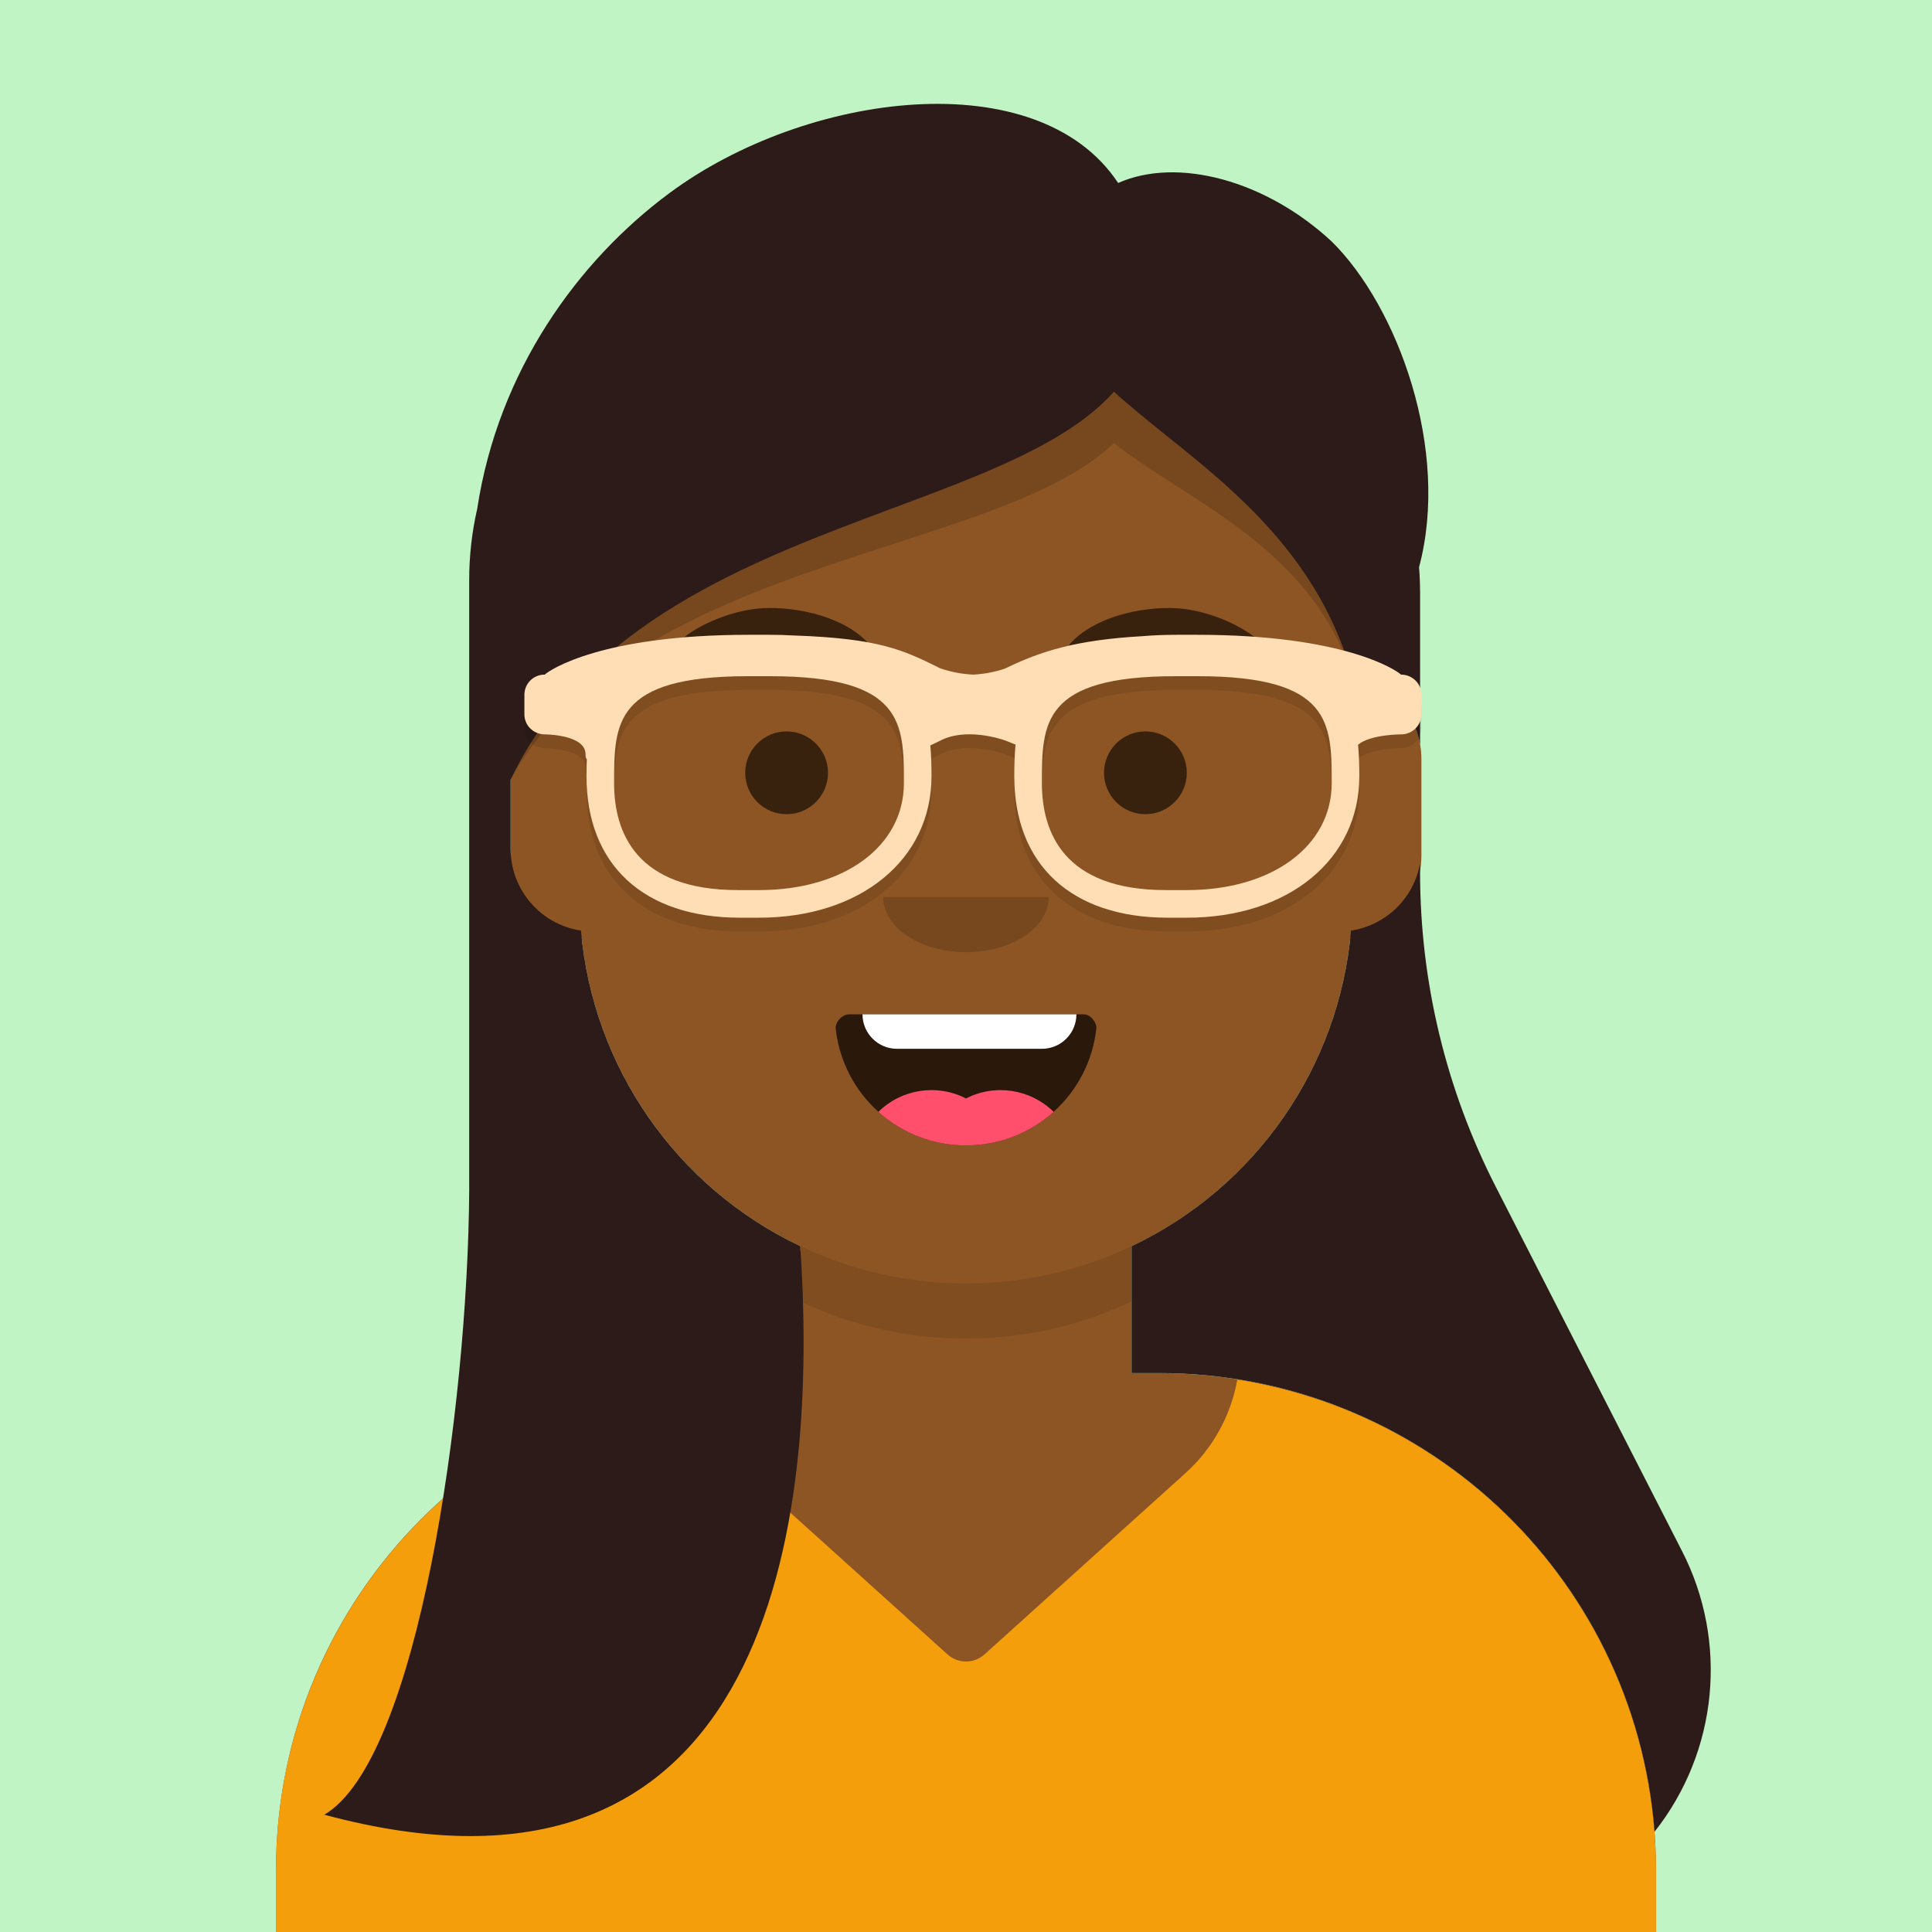
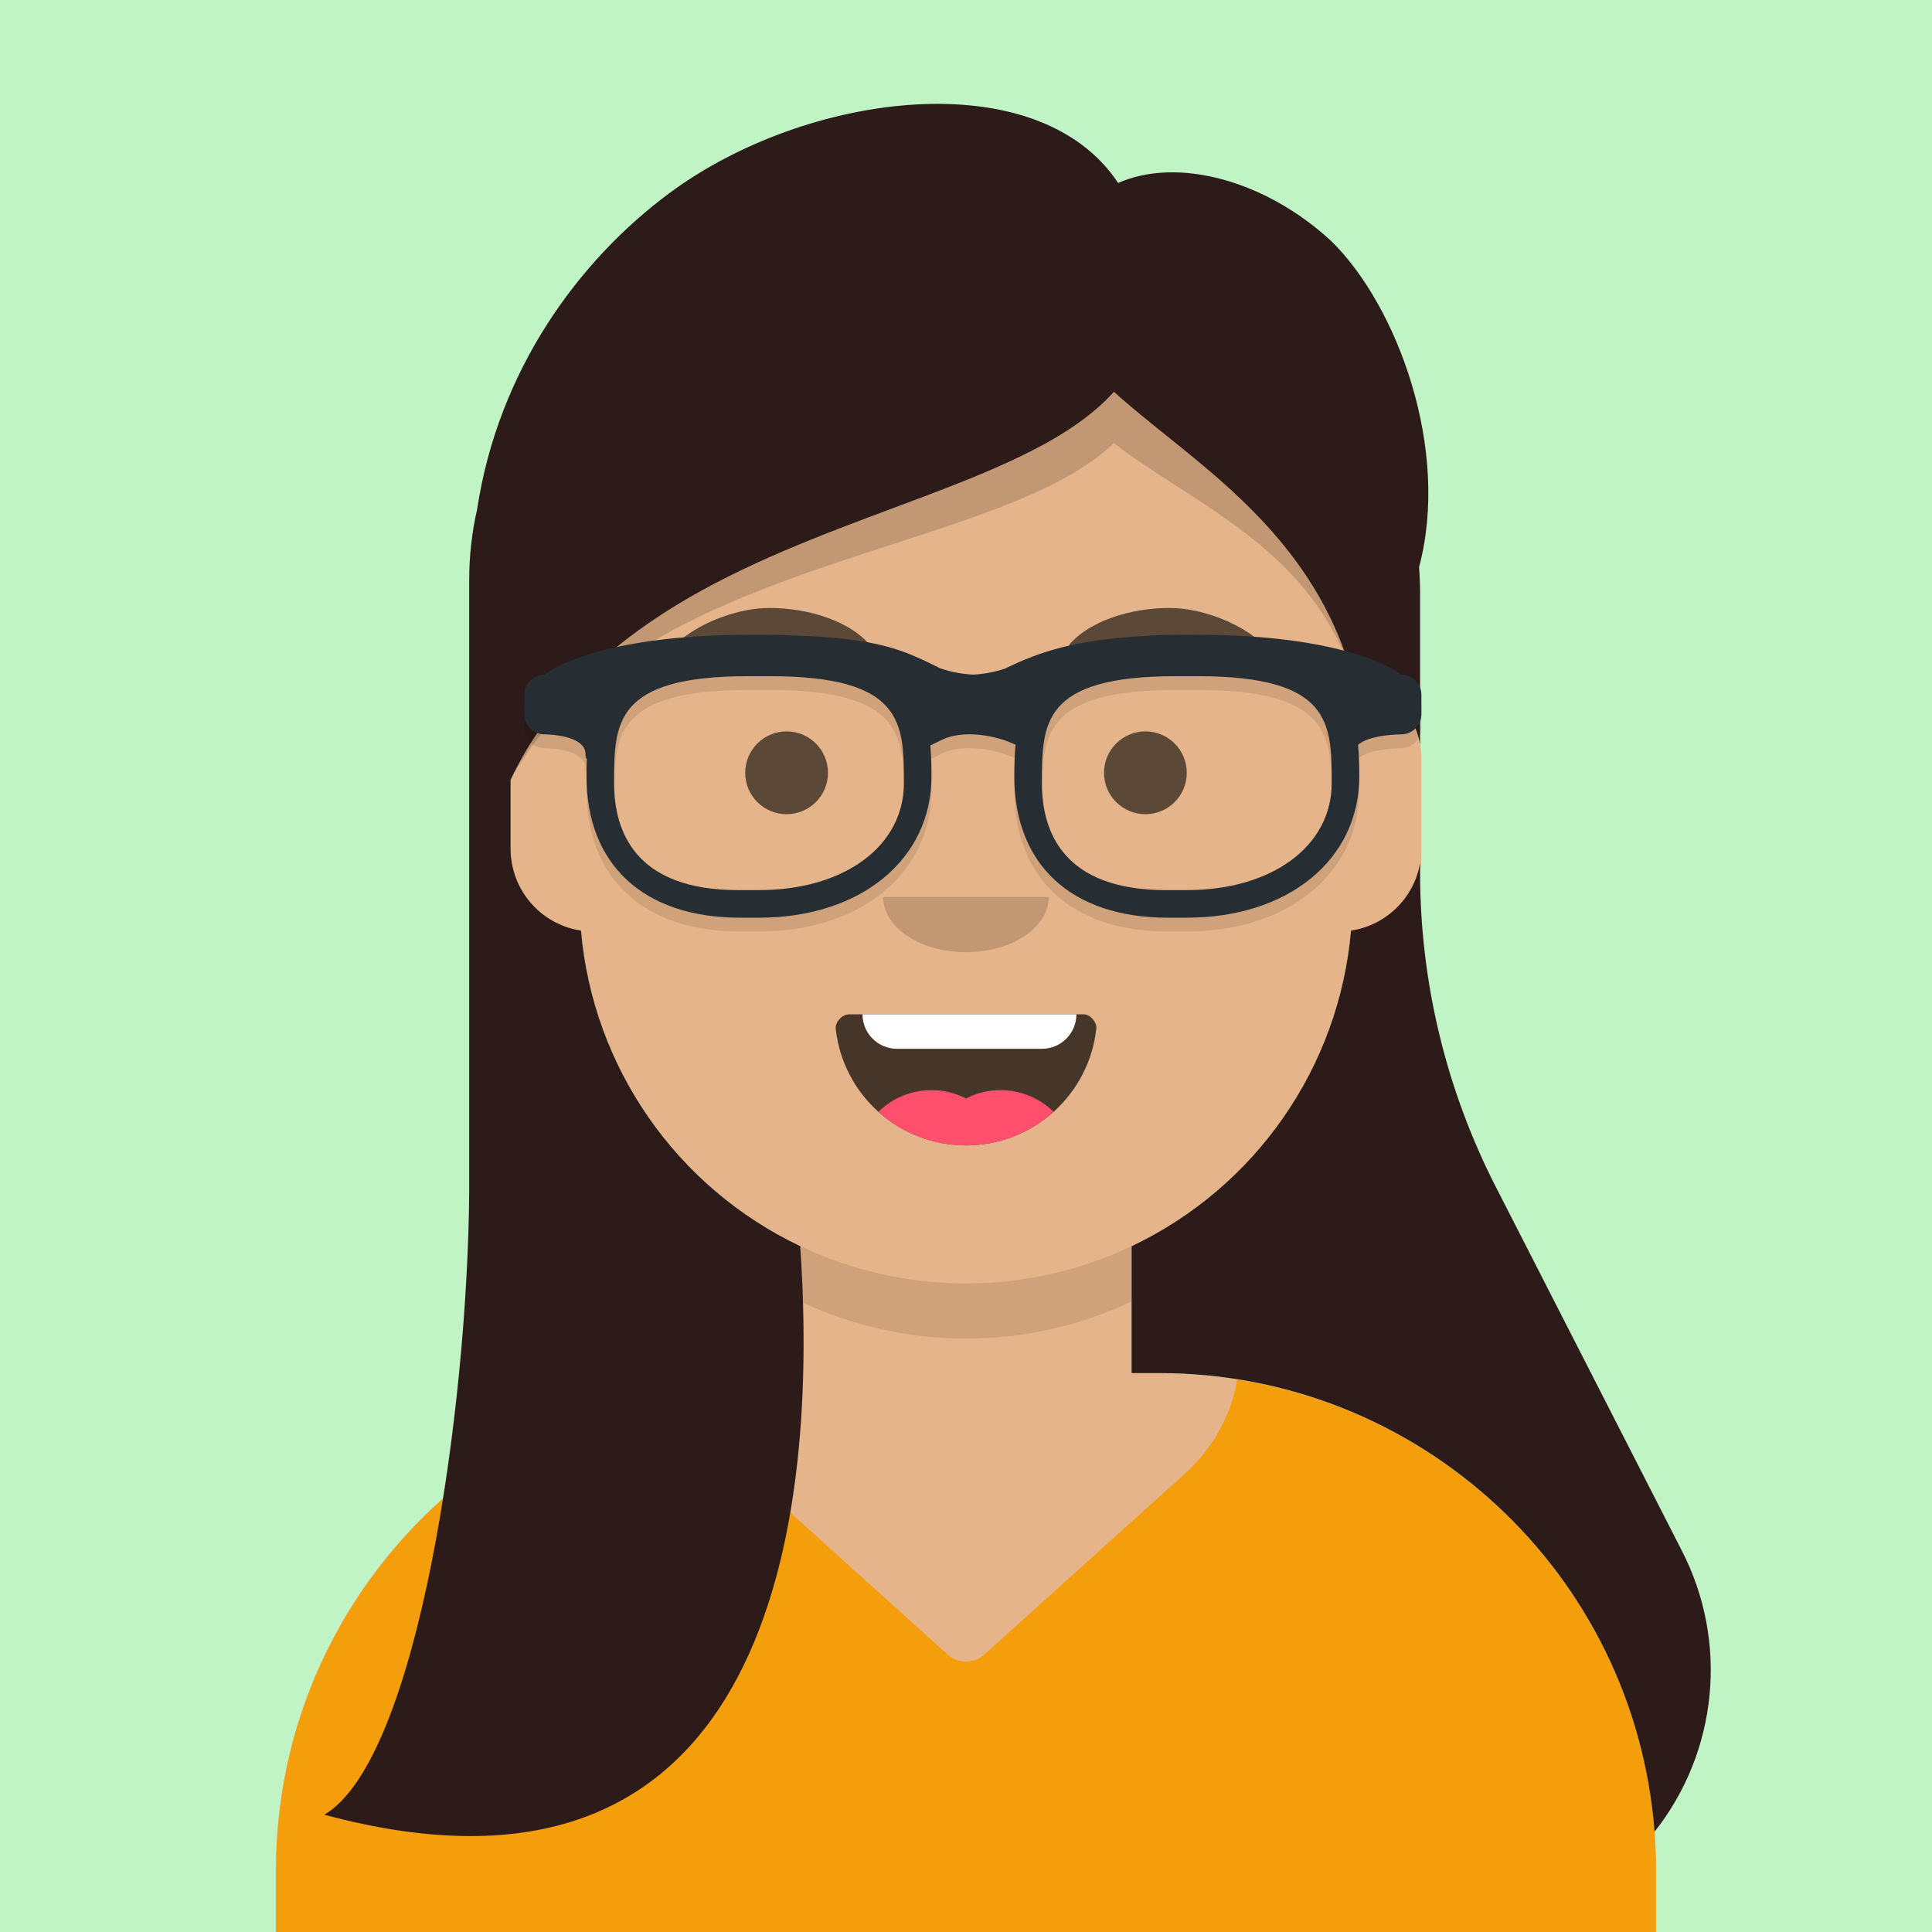
<svg xmlns="http://www.w3.org/2000/svg" viewBox="0 0 280 280" fill="none" shape-rendering="auto">
  <mask id="viewboxMask">
    <rect width="280" height="280" rx="0" ry="0" x="0" y="0" fill="#fff" />
  </mask>
  <g mask="url(#viewboxMask)">
    <rect fill="#c1f4c5" width="280" height="280" x="0" y="0" />
    <g transform="translate(8)">
-       <path d="M132 36a56 56 0 0 0-56 56v6.17A12 12 0 0 0 66 110v14a12 12 0 0 0 10.3 11.88 56.04 56.04 0 0 0 31.7 44.73v18.4h-4a72 72 0 0 0-72 72v9h200v-9a72 72 0 0 0-72-72h-4v-18.39a56.04 56.04 0 0 0 31.7-44.73A12 12 0 0 0 198 124v-14a12 12 0 0 0-10-11.83V92a56 56 0 0 0-56-56Z" fill="#8d5524" />
+       <path d="M132 36a56 56 0 0 0-56 56v6.17A12 12 0 0 0 66 110v14a12 12 0 0 0 10.3 11.88 56.04 56.04 0 0 0 31.7 44.73v18.4h-4a72 72 0 0 0-72 72v9h200v-9a72 72 0 0 0-72-72h-4v-18.39a56.04 56.04 0 0 0 31.7-44.73A12 12 0 0 0 198 124v-14a12 12 0 0 0-10-11.83V92a56 56 0 0 0-56-56Z" fill="#e6b48a" />
      <path d="M108 180.61v8a55.79 55.79 0 0 0 24 5.39c8.59 0 16.73-1.93 24-5.39v-8a55.79 55.79 0 0 1-24 5.39 55.79 55.79 0 0 1-24-5.39Z" fill="#000" fill-opacity=".1" />
      <g transform="translate(0 170)">
        <path d="M92.68 29.94A72.02 72.02 0 0 0 32 101.05V110h200v-8.95a72.02 72.02 0 0 0-60.68-71.11 23.87 23.87 0 0 1-7.56 13.6l-29.08 26.23a4 4 0 0 1-5.36 0l-29.08-26.23a23.87 23.87 0 0 1-7.56-13.6Z" fill="#f59e0b" />
      </g>
      <g transform="translate(78 134)">
        <path fill-rule="evenodd" clip-rule="evenodd" d="M35.12 15.13a19 19 0 0 0 37.77-.09c.08-.77-.77-2.04-1.85-2.04H37.1C36 13 35 14.18 35.12 15.13Z" fill="#000" fill-opacity=".7" />
        <path d="M70 13H39a5 5 0 0 0 5 5h21a5 5 0 0 0 5-5Z" fill="#fff" />
        <path d="M66.7 27.14A10.96 10.96 0 0 0 54 25.2a10.95 10.95 0 0 0-12.7 1.94A18.93 18.93 0 0 0 54 32c4.88 0 9.33-1.84 12.7-4.86Z" fill="#FF4F6D" />
      </g>
      <g transform="translate(104 122)">
        <path fill-rule="evenodd" clip-rule="evenodd" d="M16 8c0 4.42 5.37 8 12 8s12-3.58 12-8" fill="#000" fill-opacity=".16" />
      </g>
      <g transform="translate(76 90)">
        <path d="M36 22a6 6 0 1 1-12 0 6 6 0 0 1 12 0ZM88 22a6 6 0 1 1-12 0 6 6 0 0 1 12 0Z" fill="#000" fill-opacity=".6" />
      </g>
      <g transform="translate(76 82)">
        <path d="M26.55 6.15c-5.8.27-15.2 4.49-14.96 10.34.01.18.3.27.43.12 2.76-2.96 22.32-5.95 29.2-4.36.64.14 1.12-.48.72-.93-3.43-3.85-10.2-5.43-15.4-5.18ZM86.45 6.15c5.8.27 15.2 4.49 14.96 10.34-.01.18-.3.27-.43.12-2.76-2.96-22.32-5.95-29.2-4.36-.64.14-1.12-.48-.72-.93 3.43-3.85 10.2-5.43 15.4-5.18Z" fill-rule="evenodd" clip-rule="evenodd" fill="#000" fill-opacity=".6" />
      </g>
      <g transform="translate(-1)">
        <path d="M67 113c10.86-22.7 34.67-31.6 55.44-39.36 13.32-4.97 25.39-9.48 32-16.86 2.22 2.02 4.75 4.05 7.41 6.2C172.06 71.16 184.21 80.91 189 98v.17a12 12 0 0 1 9.81 9.72V86.04c0-1.3-.05-2.57-.15-3.84 4.54-17-3.1-37.78-12.66-47.2-9.48-8.82-22.3-12.32-30.95-8.48C143.45 8.98 109.9 13.24 90 28c-13.22 9.8-24.79 25.72-27.84 45.75A46.18 46.18 0 0 0 61 84.05v88.5c-.2 31.5-7.4 82.49-21 90.45 62.36 16.8 71.93-38.15 69-82v-.39a56.03 56.03 0 0 1-31.8-45.74A12 12 0 0 1 67 123v-10ZM157 180.61a56.03 56.03 0 0 0 31.8-45.74 12 12 0 0 0 10.01-9.76v1.36A100 100 0 0 0 209.78 172l26.95 52.71a37.79 37.79 0 0 1-3.94 40.76A72 72 0 0 0 161 199h-4v-18.39Z" fill="#2c1b18" />
        <path d="M67 113c10.86-22.7 34.67-31.6 55.44-39.36 13.32-4.97 25.39-9.48 32-16.86 2.22 2.02 4.75 4.05 7.41 6.2 10.19 8.17 22.3 17.89 27.11 34.9-4.57-14.04-15.75-21.22-25.6-27.55-3.21-2.06-6.28-4.03-8.93-6.12-6.6 6.4-18.67 10.32-32 14.64C101.68 85.58 77.87 93.3 67 113Z" fill="#000" fill-opacity=".16" />
      </g>
      <g transform="translate(49 72)" />
      <g transform="translate(62 42)">
        <g fill-rule="evenodd" clip-rule="evenodd">
          <path d="M38.5 52c-21.3 0-28.85 5.1-29.55 5.77A2.92 2.92 0 0 0 6 60.66v2.88c0 1.6 1.32 2.89 2.95 2.89 0 0 5.91 0 5.91 2.88 0 .44.07.65.19.68-.04.82-.05 1.66-.05 2.5C15 85.34 23.31 93 37.24 93H40c14.72 0 25-8.43 25-20.5 0-1.5-.04-3-.17-4.46l1.58-.77c.58-.29 1.21-.5 1.9-.64 1.85-.38 3.95-.22 5.99.28.73.18 1.26.35 1.5.45l1.38.55c-.14 1.5-.18 3.04-.18 4.6C77 85.34 85.31 93 99.24 93H102c14.72 0 25-8.43 25-20.5 0-1.54-.04-3.07-.18-4.56 1.74-1.51 6.22-1.51 6.22-1.51a2.92 2.92 0 0 0 2.96-2.89v-2.88c0-1.6-1.32-2.89-2.96-2.89-.69-.67-8.25-5.77-29.54-5.77H100.53c-1.8 0-3.44.07-4.97.2-9.54.54-14.68 2.15-19.92 4.7a17 17 0 0 1-4.56.87 17.01 17.01 0 0 1-4.81-.91l-.42-.2v-.01c-4.94-2.42-8.43-4.13-20.78-4.55a61.2 61.2 0 0 0-3.6-.1H38.5ZM19 73.5C19 64.84 19 58 38.39 58h3.22C61 58 61 64.84 61 73.5 61 82.63 52.36 89 40 89h-3.03C22.12 89 19 80.57 19 73.5Zm62 0c0-8.66 0-15.5 19.39-15.5h3.22C123 58 123 64.84 123 73.5c0 9.13-8.64 15.5-21 15.5h-3.03C84.12 89 81 80.57 81 73.5Z" fill="#000" fill-opacity=".1" />
-           <path d="M38.5 50c-21.3 0-28.85 5.1-29.55 5.77A2.92 2.92 0 0 0 6 58.66v2.88c0 1.6 1.32 2.89 2.95 2.89 0 0 5.91 0 5.91 2.88 0 .44.07.65.19.68-.04.82-.05 1.66-.05 2.5C15 83.34 23.31 91 37.24 91H40c14.72 0 25-8.43 25-20.5 0-1.5-.04-3-.17-4.46l1.58-.77c.58-.29 1.21-.5 1.9-.64 1.85-.38 3.95-.22 5.99.28.73.18 1.26.35 1.5.45l1.38.55c-.14 1.5-.18 3.04-.18 4.6C77 83.34 85.31 91 99.24 91H102c14.72 0 25-8.43 25-20.5 0-1.54-.04-3.07-.18-4.56 1.74-1.51 6.22-1.51 6.22-1.51a2.92 2.92 0 0 0 2.96-2.89v-2.88c0-1.6-1.32-2.89-2.96-2.89-.69-.67-8.25-5.77-29.54-5.77H100.53c-1.8 0-3.44.07-4.97.2-9.54.54-14.68 2.15-19.92 4.7a17 17 0 0 1-4.56.87 17.01 17.01 0 0 1-4.81-.91l-.42-.2v-.01c-4.94-2.42-8.43-4.13-20.78-4.55a61.2 61.2 0 0 0-3.6-.1H38.5ZM19 71.5C19 62.84 19 56 38.39 56h3.22C61 56 61 62.84 61 71.5 61 80.63 52.36 87 40 87h-3.03C22.12 87 19 78.57 19 71.5Zm62 0c0-8.66 0-15.5 19.39-15.5h3.22C123 56 123 62.84 123 71.5c0 9.13-8.64 15.5-21 15.5h-3.03C84.12 87 81 78.57 81 71.5Z" fill="#ffdeb5" />
+           <path d="M38.5 50c-21.3 0-28.85 5.1-29.55 5.77A2.92 2.92 0 0 0 6 58.66v2.88c0 1.6 1.32 2.89 2.95 2.89 0 0 5.91 0 5.91 2.88 0 .44.07.65.19.68-.04.82-.05 1.66-.05 2.5C15 83.34 23.31 91 37.24 91H40c14.72 0 25-8.43 25-20.5 0-1.5-.04-3-.17-4.46l1.58-.77c.58-.29 1.21-.5 1.9-.64 1.85-.38 3.95-.22 5.99.28.73.18 1.26.35 1.5.45l1.38.55c-.14 1.5-.18 3.04-.18 4.6C77 83.34 85.31 91 99.24 91H102c14.72 0 25-8.43 25-20.5 0-1.54-.04-3.07-.18-4.56 1.74-1.51 6.22-1.51 6.22-1.51a2.92 2.92 0 0 0 2.96-2.89v-2.88c0-1.6-1.32-2.89-2.96-2.89-.69-.67-8.25-5.77-29.54-5.77H100.53c-1.8 0-3.44.07-4.97.2-9.54.54-14.68 2.15-19.92 4.7a17 17 0 0 1-4.56.87 17.01 17.01 0 0 1-4.81-.91l-.42-.2v-.01c-4.94-2.42-8.43-4.13-20.78-4.55a61.2 61.2 0 0 0-3.6-.1H38.5ZM19 71.5C19 62.84 19 56 38.39 56h3.22C61 56 61 62.84 61 71.5 61 80.63 52.36 87 40 87h-3.03C22.12 87 19 78.57 19 71.5Zm62 0c0-8.66 0-15.5 19.39-15.5h3.22C123 56 123 62.84 123 71.5c0 9.13-8.64 15.5-21 15.5h-3.03C84.12 87 81 78.57 81 71.5Z" fill="#262e33" />
        </g>
      </g>
    </g>
  </g>
</svg>
